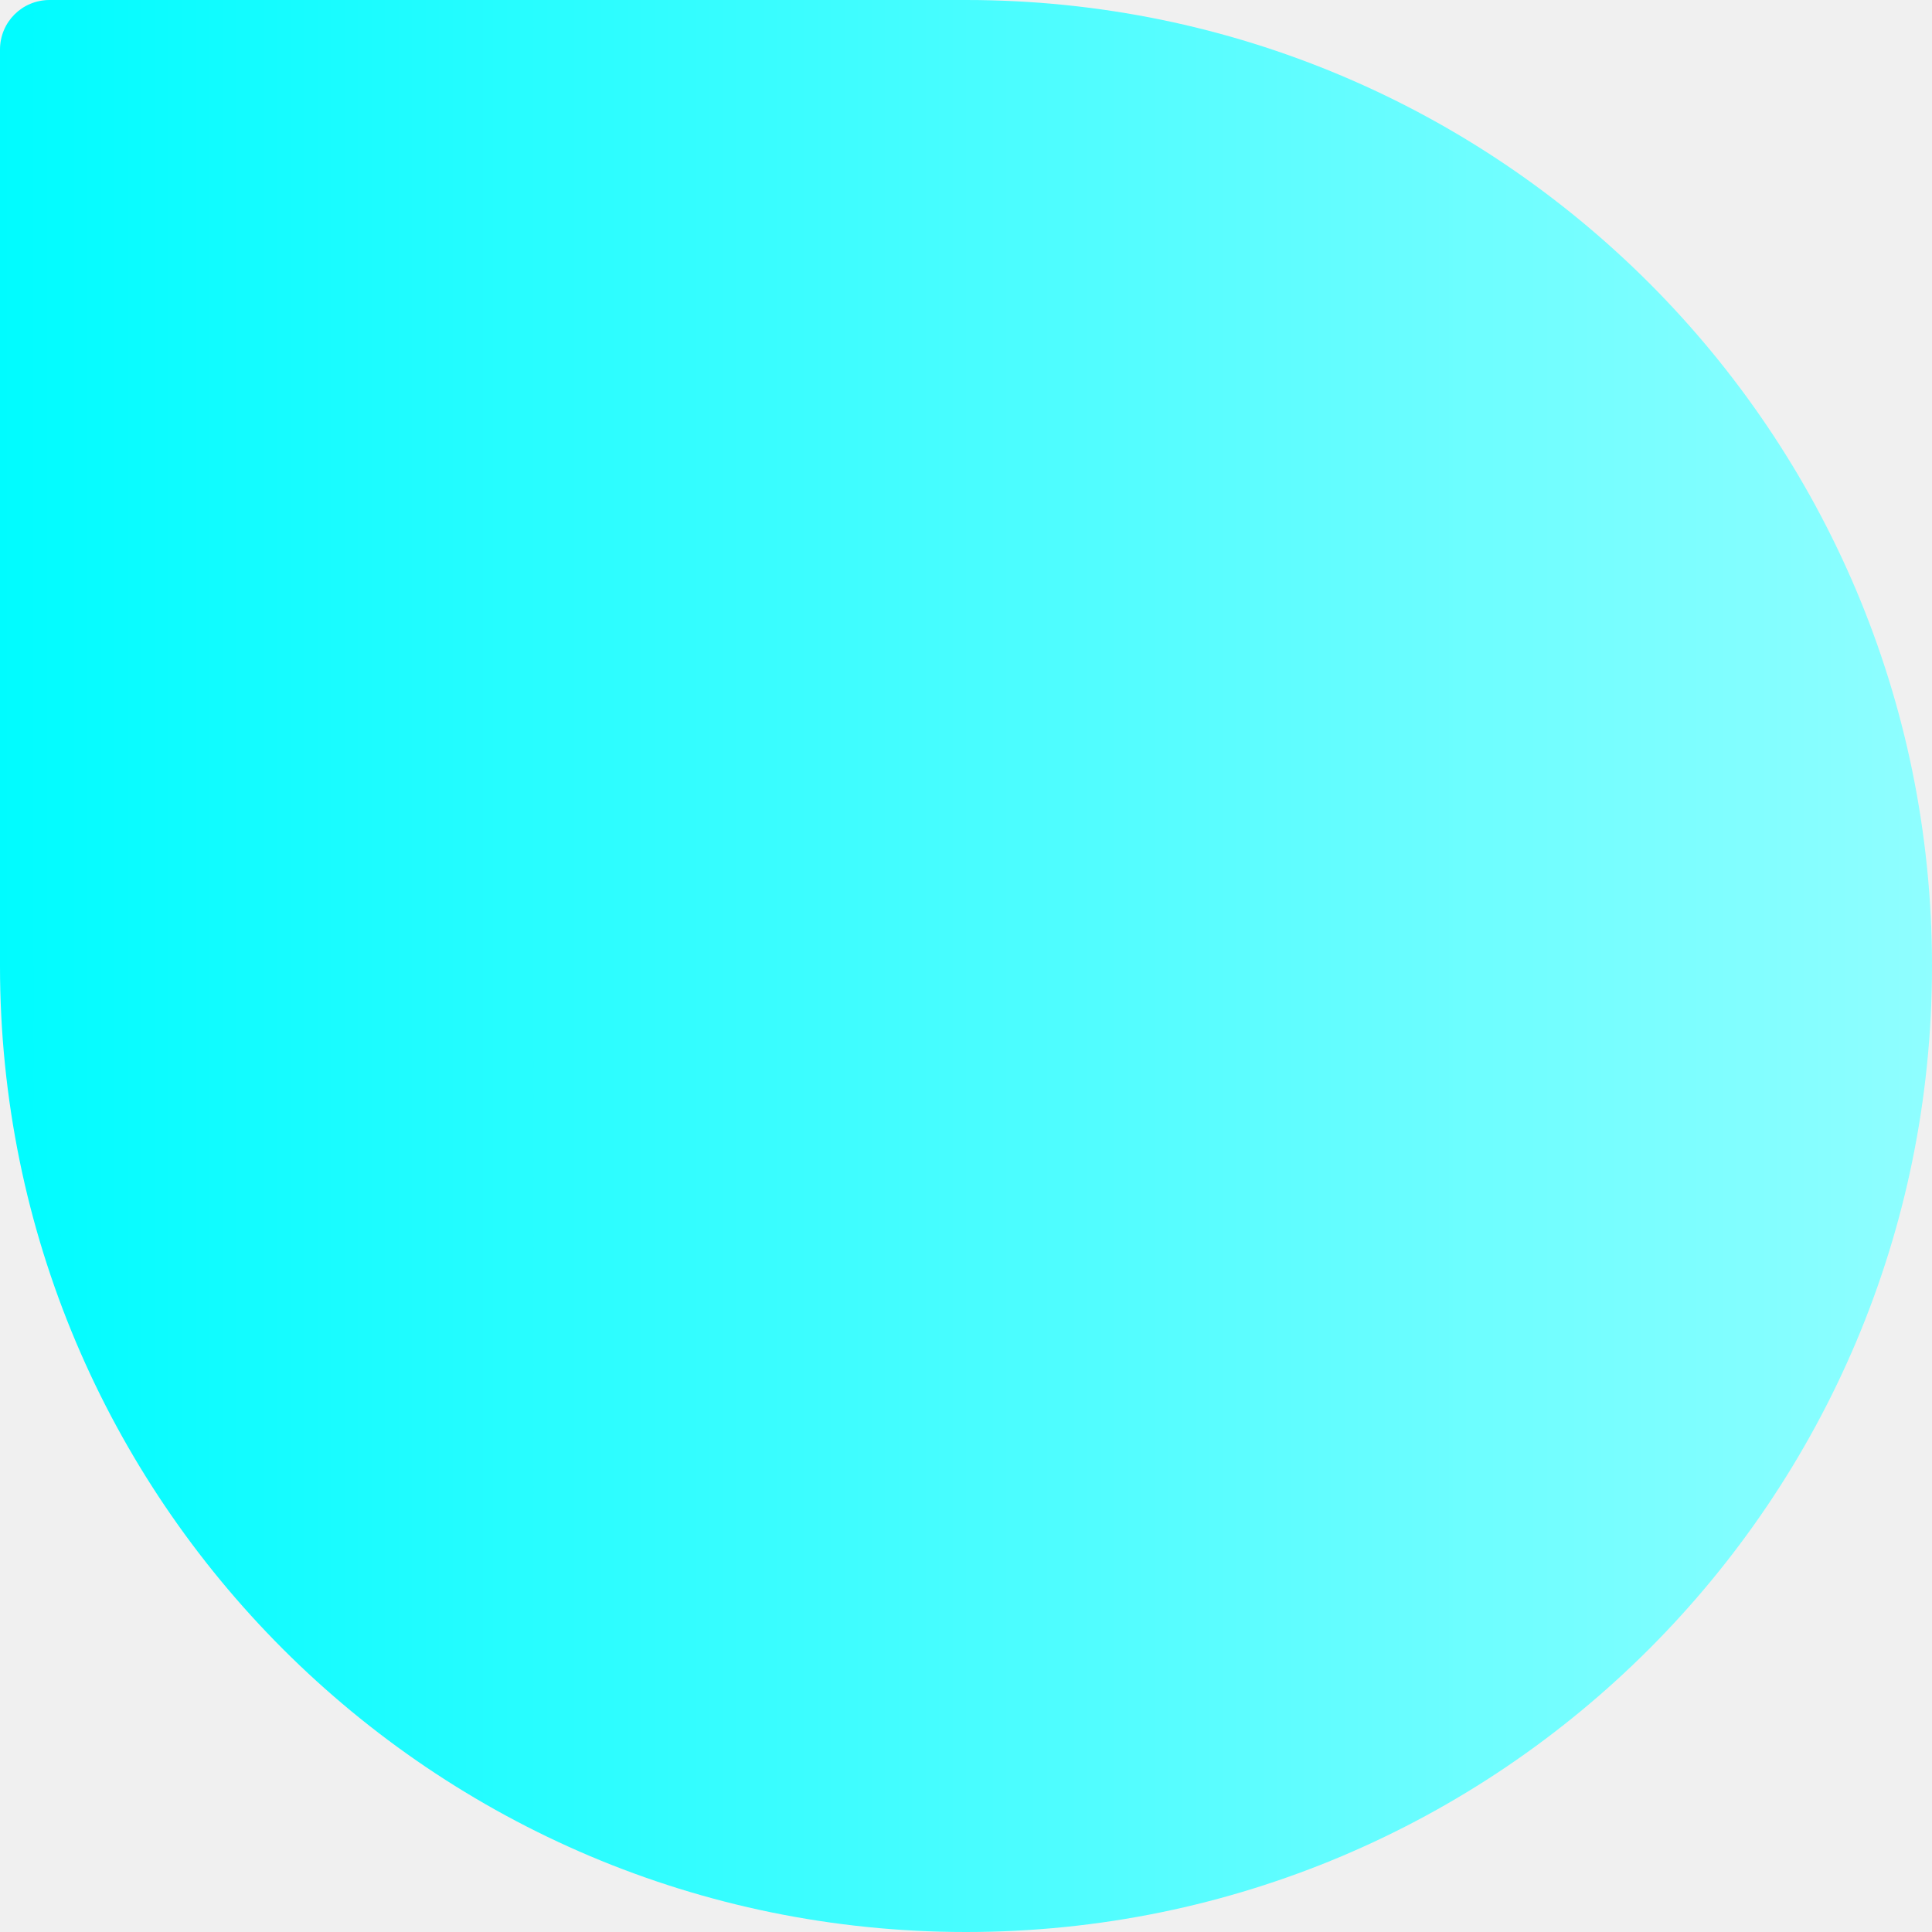
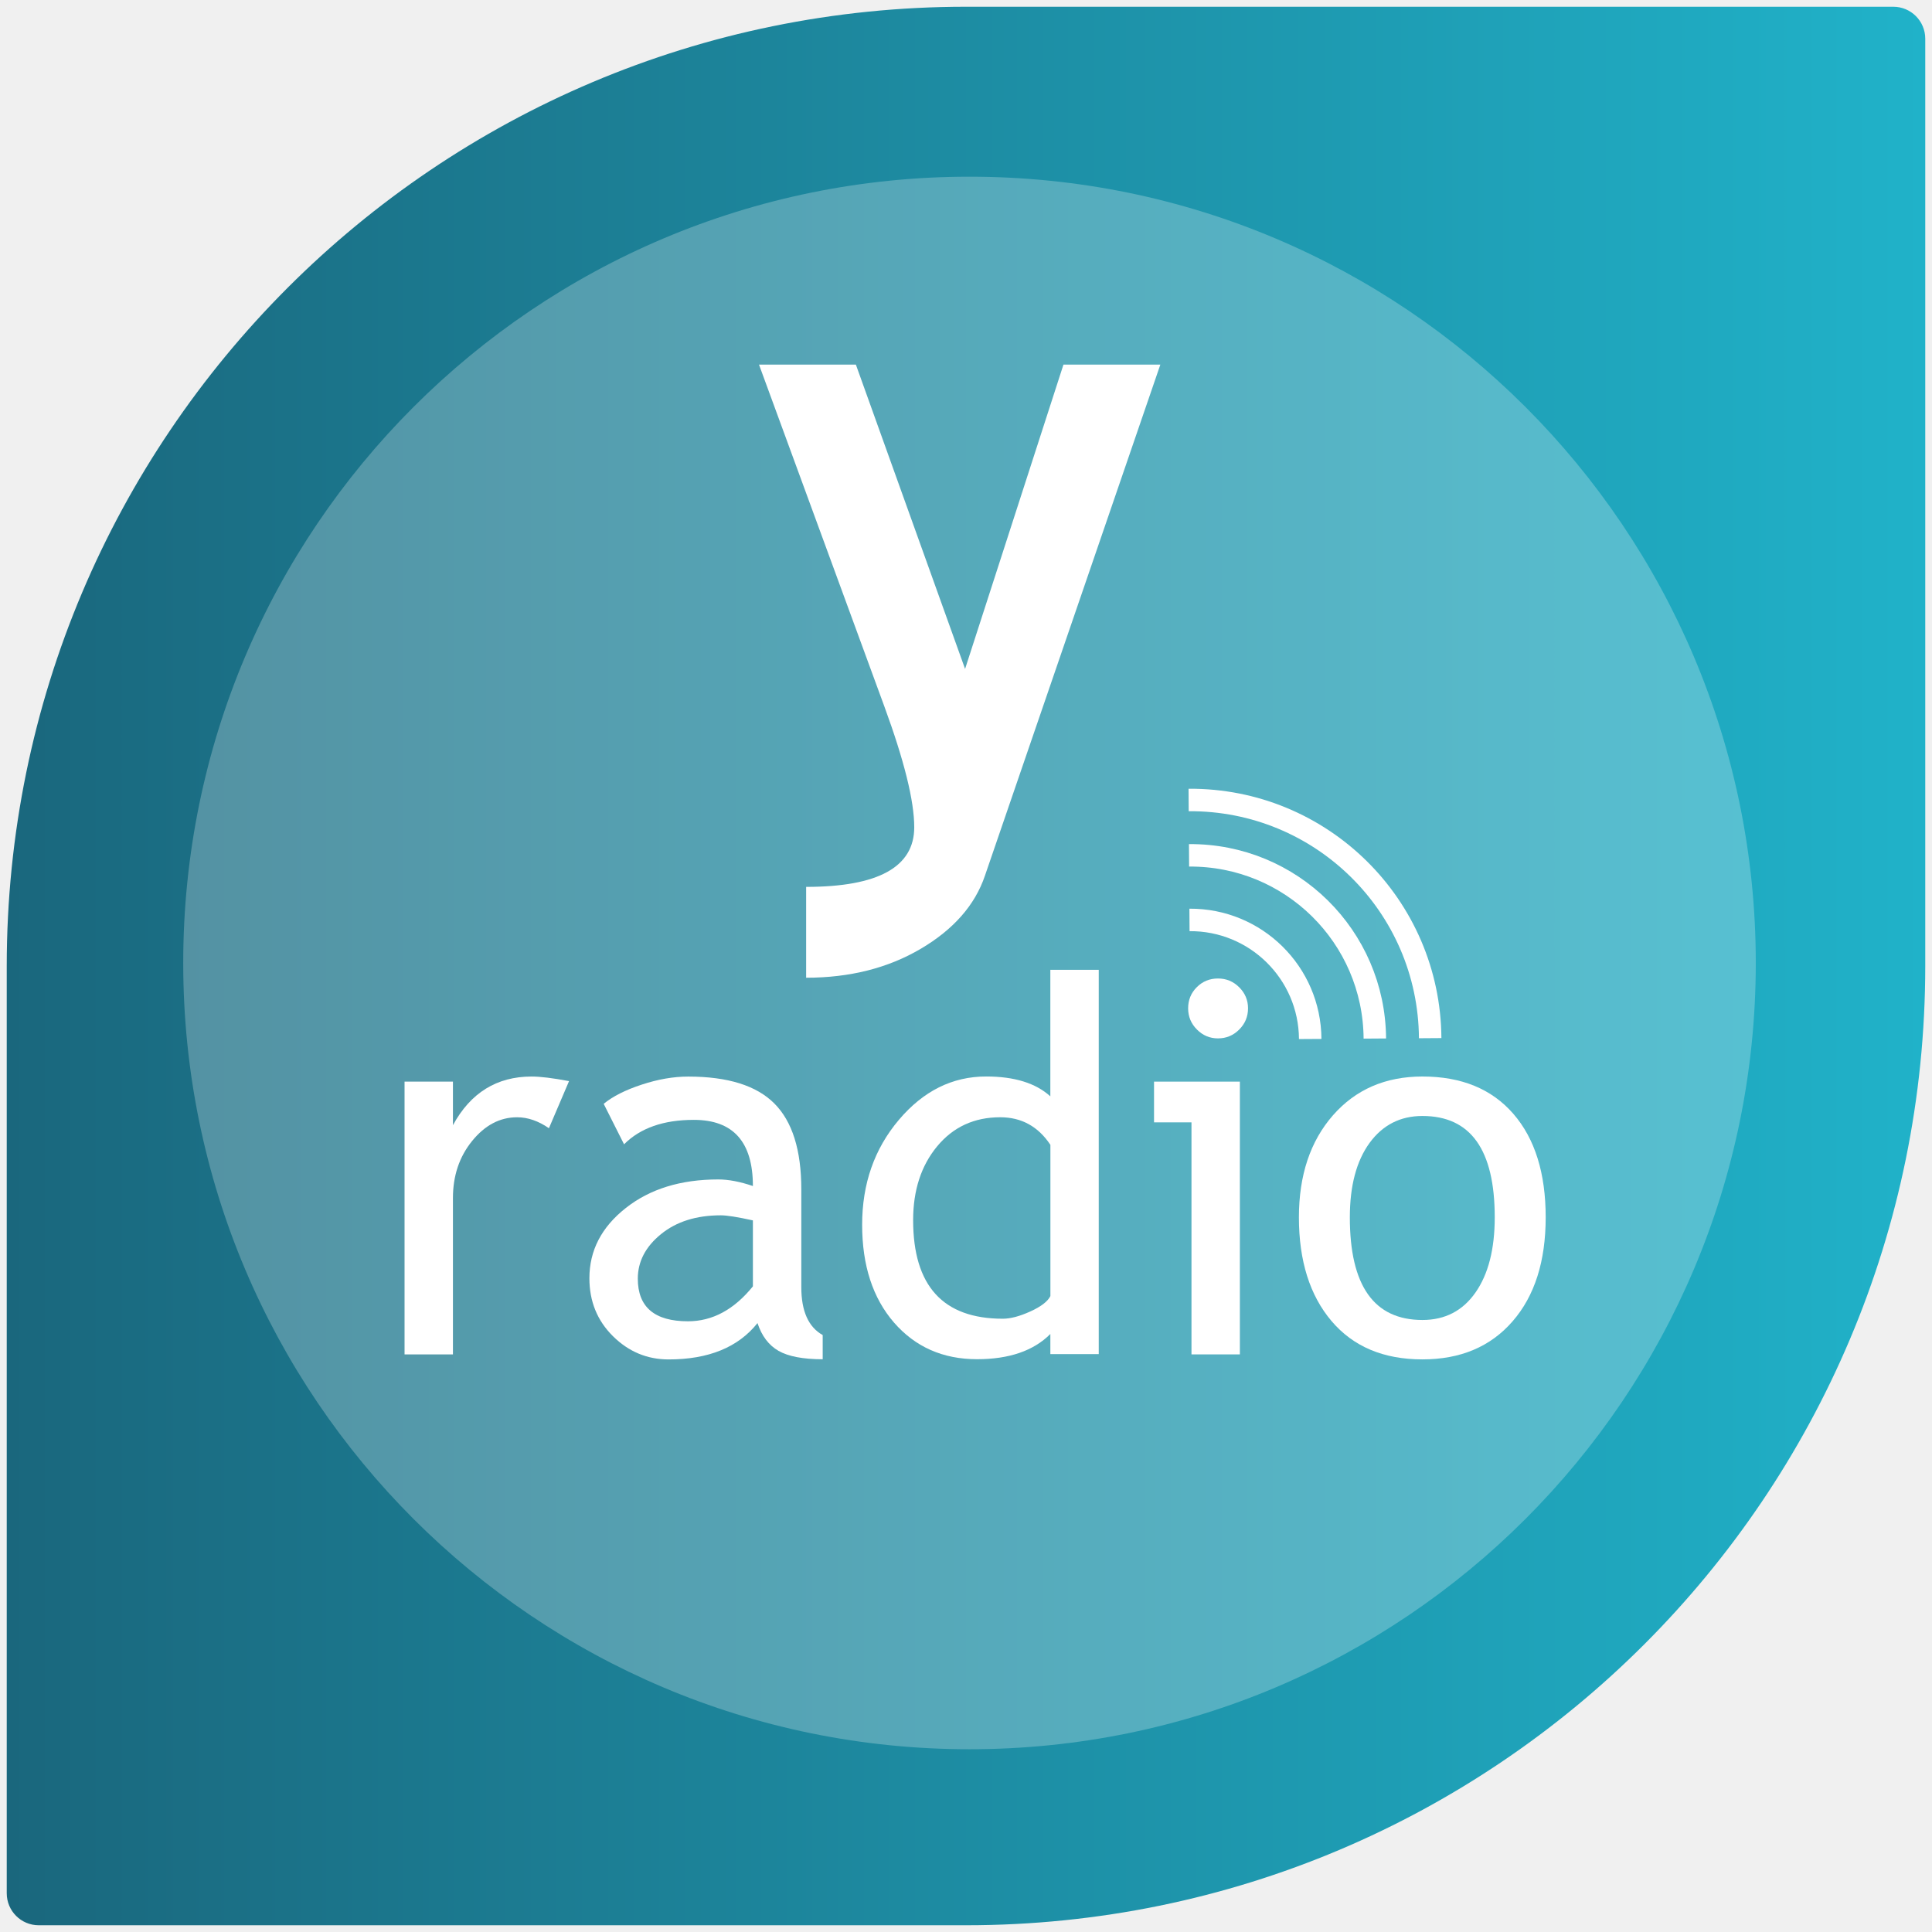
- <svg xmlns="http://www.w3.org/2000/svg" xmlns:xlink="http://www.w3.org/1999/xlink" width="86" height="86" id="svg2" version="1.1">
-   <defs id="defs4">
-     <linearGradient id="linearGradient3780">
-       <stop style="stop-color:#00fcff;stop-opacity:1;" offset="0" id="stop3782" />
-       <stop style="stop-color:#8ffeff;stop-opacity:1;" offset="1" id="stop3784" />
-     </linearGradient>
-     <linearGradient id="linearGradient3789-6">
-       <stop style="stop-color:#0a75c2;stop-opacity:1;" offset="0" id="stop3791-0" />
-       <stop style="stop-color:#064572;stop-opacity:1;" offset="1" id="stop3793-4" />
-     </linearGradient>
-     <linearGradient xlink:href="#linearGradient3780" id="linearGradient3786" x1="0" y1="47" x2="86" y2="47" gradientUnits="userSpaceOnUse" />
-   </defs>
-   <g id="layer2" style="display:inline" transform="translate(0,-4)">
-     <path style="fill:url(#linearGradient3786);fill-opacity:1.0;stroke:none;display:inline" d="M 43,90 C 19.252,90 0,70.748 0,47 L 0,6.21 C 0,4.981 0.981,4 2.21,4 L 43,4 C 66.748,4 86,23.252 86,47 86,70.748 66.748,90 43,90 z" id="rect3059" />
-     <flowRoot xml:space="preserve" id="flowRoot3788" style="font-size:16px;font-style:normal;font-weight:normal;line-height:125%;letter-spacing:0px;word-spacing:0px;fill:#000000;fill-opacity:1;stroke:none;font-family:Sans;text-anchor:middle;text-align:center" transform="translate(0,4)">
-       <flowRegion id="flowRegion3790">
-         <rect id="rect3792" width="55" height="65" x="15" y="11" style="text-align:center;text-anchor:middle" ry="0" />
-       </flowRegion>
-       <flowPara id="flowPara3794" style="font-size:20px;fill:#333333">Y</flowPara>
-       <flowPara id="flowPara3796" style="font-size:18px;fill:#333333">Radio</flowPara>
-     </flowRoot>
+ <svg xmlns="http://www.w3.org/2000/svg" version="1.1" id="Layer_1" x="0px" y="0px" width="86px" height="86px" viewBox="0 0 86 86" enable-background="new 0 0 86 86" xml:space="preserve">
+   <linearGradient id="SVGID_1_" gradientUnits="userSpaceOnUse" x1="0.3" y1="43" x2="85.7" y2="43">
+     <stop offset="0" style="stop-color:#1A677D" />
+     <stop offset="1" style="stop-color:#20B2C9" />
+   </linearGradient>
+   <path fill="url(#SVGID_1_)" d="M84.276,0.3H43C19.417,0.3,0.3,19.418,0.3,43v41.276c0,0.786,0.638,1.424,1.423,1.424H43  c23.583,0,42.7-19.118,42.7-42.7V1.723C85.7,0.938,85.063,0.3,84.276,0.3z" />
+   <circle opacity="0.25" fill="#FFFFFF" cx="43.156" cy="42.865" r="35" />
+   <g>
+     <path fill="#FFFFFF" d="M43.842,38.983c-0.444,1.307-1.396,2.39-2.855,3.25s-3.16,1.289-5.103,1.289v-4.044   c3.208,0,4.812-0.885,4.812-2.654c0-1.172-0.445-2.965-1.332-5.383l-5.578-15.211h4.312l4.861,13.546l4.379-13.546h4.313   L43.842,38.983z" />
  </g>
+   <g>
+     <path fill="none" stroke="#FFFFFF" stroke-miterlimit="10" d="M61.199,46.229c-0.033-4.54-3.73-8.187-8.271-8.155" />
+     <path fill="none" stroke="#FFFFFF" stroke-miterlimit="10" d="M63.662,46.212c-0.041-5.9-4.849-10.641-10.752-10.602" />
+     <path fill="none" stroke="#FFFFFF" stroke-miterlimit="10" d="M58.322,46.249c-0.018-2.949-2.424-5.321-5.374-5.3" />
+   </g>
+   <text transform="matrix(1 0 0 1 102.25 163.75)" font-family="'LucidaHandwriting-Italic'" font-size="48">Y</text>
+   <path fill="#FFFFFF" d="M24.435,50.221c-0.469-0.324-0.942-0.487-1.417-0.487c-0.765,0-1.432,0.352-2.002,1.054  c-0.571,0.704-0.854,1.55-0.854,2.54v6.962h-2.154V48.147h2.154v1.938c0.785-1.442,1.953-2.165,3.502-2.165  c0.386,0,0.94,0.067,1.666,0.204L24.435,50.221z" />
+   <path fill="#FFFFFF" d="M33.719,58.895c-0.861,1.08-2.181,1.618-3.956,1.618c-0.954,0-1.778-0.343-2.478-1.034  c-0.7-0.693-1.049-1.553-1.049-2.58c0-1.232,0.538-2.273,1.616-3.123c1.075-0.851,2.45-1.275,4.121-1.275  c0.454,0,0.967,0.098,1.541,0.293c0-1.964-0.876-2.945-2.629-2.945c-1.346,0-2.382,0.362-3.106,1.088l-0.907-1.802  c0.407-0.334,0.973-0.619,1.694-0.855c0.722-0.238,1.412-0.358,2.07-0.358c1.76,0,3.041,0.4,3.837,1.202  c0.797,0.801,1.196,2.073,1.196,3.819v4.354c0,1.065,0.317,1.775,0.952,2.131v1.077c-0.876,0-1.532-0.126-1.966-0.374  C34.219,59.88,33.907,59.468,33.719,58.895z M33.515,54.324c-0.68-0.15-1.156-0.226-1.429-0.226c-1.087,0-1.976,0.278-2.664,0.839  c-0.688,0.559-1.031,1.22-1.031,1.982c0,1.263,0.744,1.896,2.233,1.896c1.089,0,2.052-0.519,2.89-1.555V54.324z" />
+   <path fill="#FFFFFF" d="M46.755,60.275v-0.895c-0.747,0.749-1.835,1.123-3.264,1.123c-1.519,0-2.751-0.545-3.697-1.633  c-0.943-1.089-1.417-2.538-1.417-4.354c0-1.821,0.544-3.377,1.633-4.665s2.383-1.933,3.888-1.933c1.256,0,2.207,0.295,2.856,0.884  V43.17h2.155v17.105H46.755z M46.755,50.958c-0.543-0.816-1.287-1.225-2.232-1.225c-1.156,0-2.091,0.431-2.806,1.292  c-0.714,0.863-1.07,1.958-1.07,3.288c0,2.924,1.33,4.388,3.991,4.388c0.34,0,0.747-0.106,1.224-0.323  c0.477-0.216,0.774-0.443,0.895-0.686V50.958z" />
+   <polygon fill="#FFFFFF" points="53.037,60.289 53.037,49.96 51.37,49.96 51.37,48.147 55.191,48.147 55.191,60.289 " />
+   <path fill="#FFFFFF" d="M54.216,43.556c0.369,0,0.685,0.131,0.946,0.392c0.261,0.26,0.392,0.572,0.392,0.935  c0,0.37-0.131,0.685-0.392,0.945c-0.262,0.263-0.577,0.394-0.946,0.394c-0.363,0-0.676-0.131-0.936-0.394  c-0.261-0.261-0.392-0.575-0.392-0.945s0.129-0.685,0.385-0.94C53.53,43.685,53.845,43.556,54.216,43.556z" />
+   <path fill="#FFFFFF" d="M57.819,54.189c0-1.874,0.506-3.389,1.514-4.541c1.01-1.152,2.337-1.729,3.985-1.729  c1.736,0,3.086,0.554,4.046,1.661c0.96,1.105,1.44,2.644,1.44,4.608c0,1.957-0.491,3.501-1.475,4.63  c-0.982,1.13-2.32,1.693-4.012,1.693c-1.73,0-3.08-0.566-4.049-1.71C58.304,57.662,57.819,56.124,57.819,54.189z M60.086,54.189  c0,3.045,1.077,4.568,3.232,4.568c1.004,0,1.793-0.408,2.363-1.225s0.855-1.931,0.855-3.344c0-3.009-1.072-4.512-3.219-4.512  c-0.983,0-1.767,0.399-2.354,1.201C60.38,51.681,60.086,52.783,60.086,54.189z" />
</svg>
